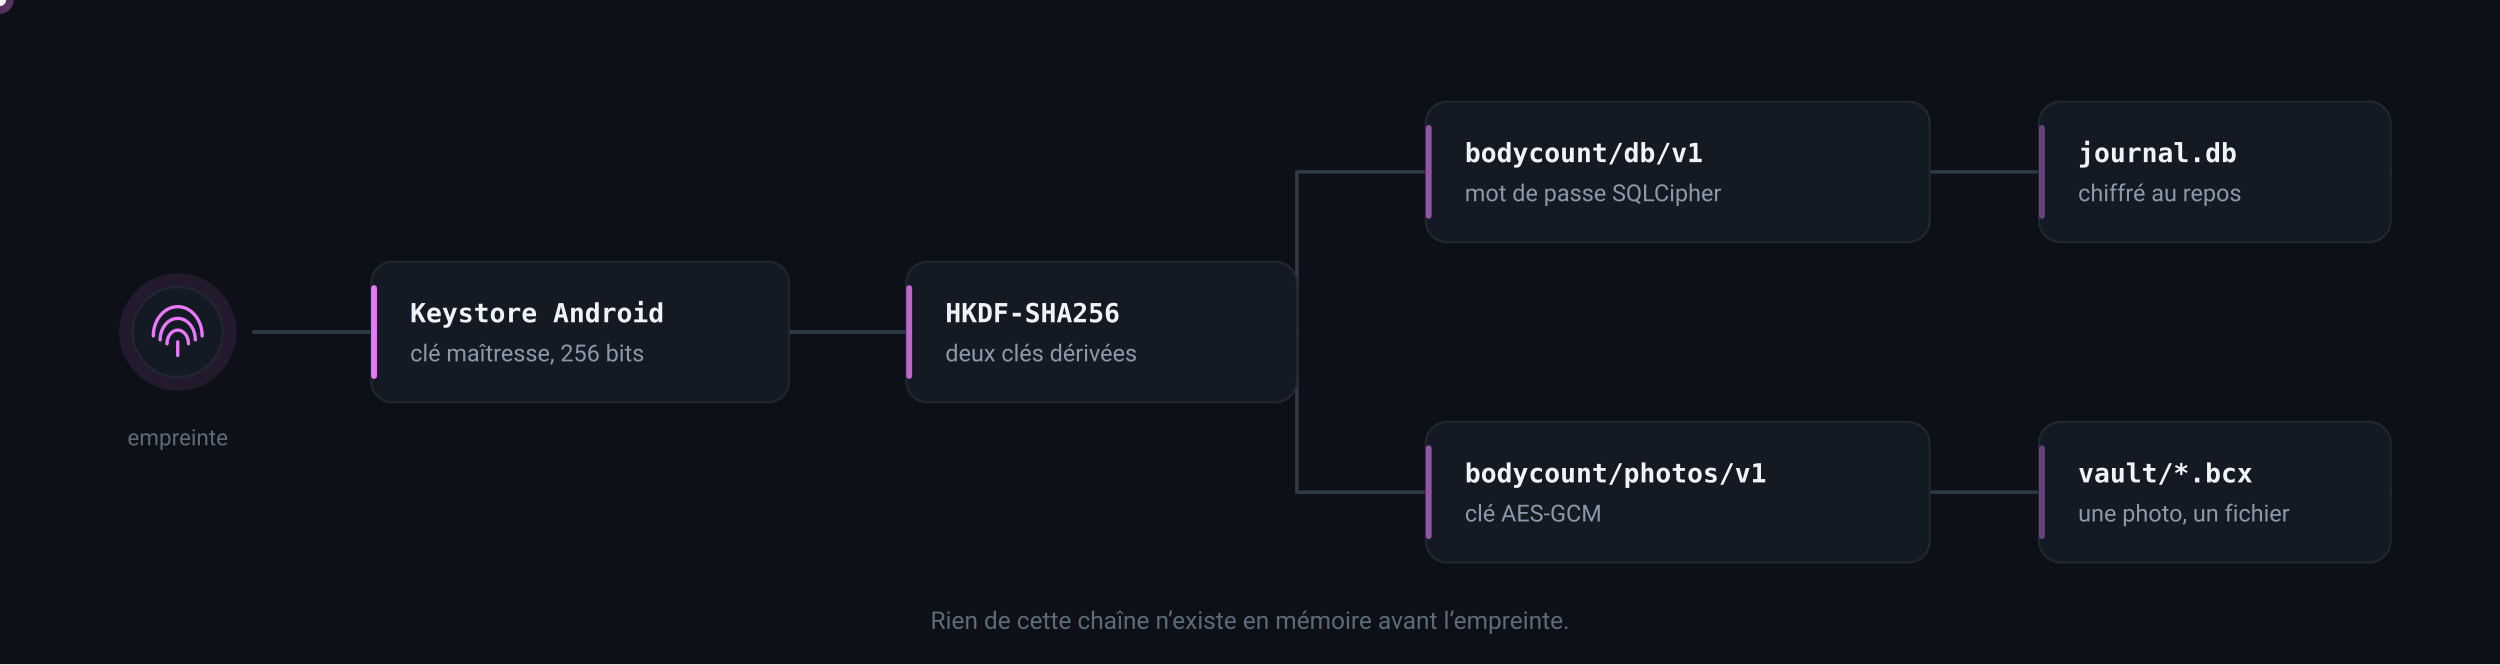
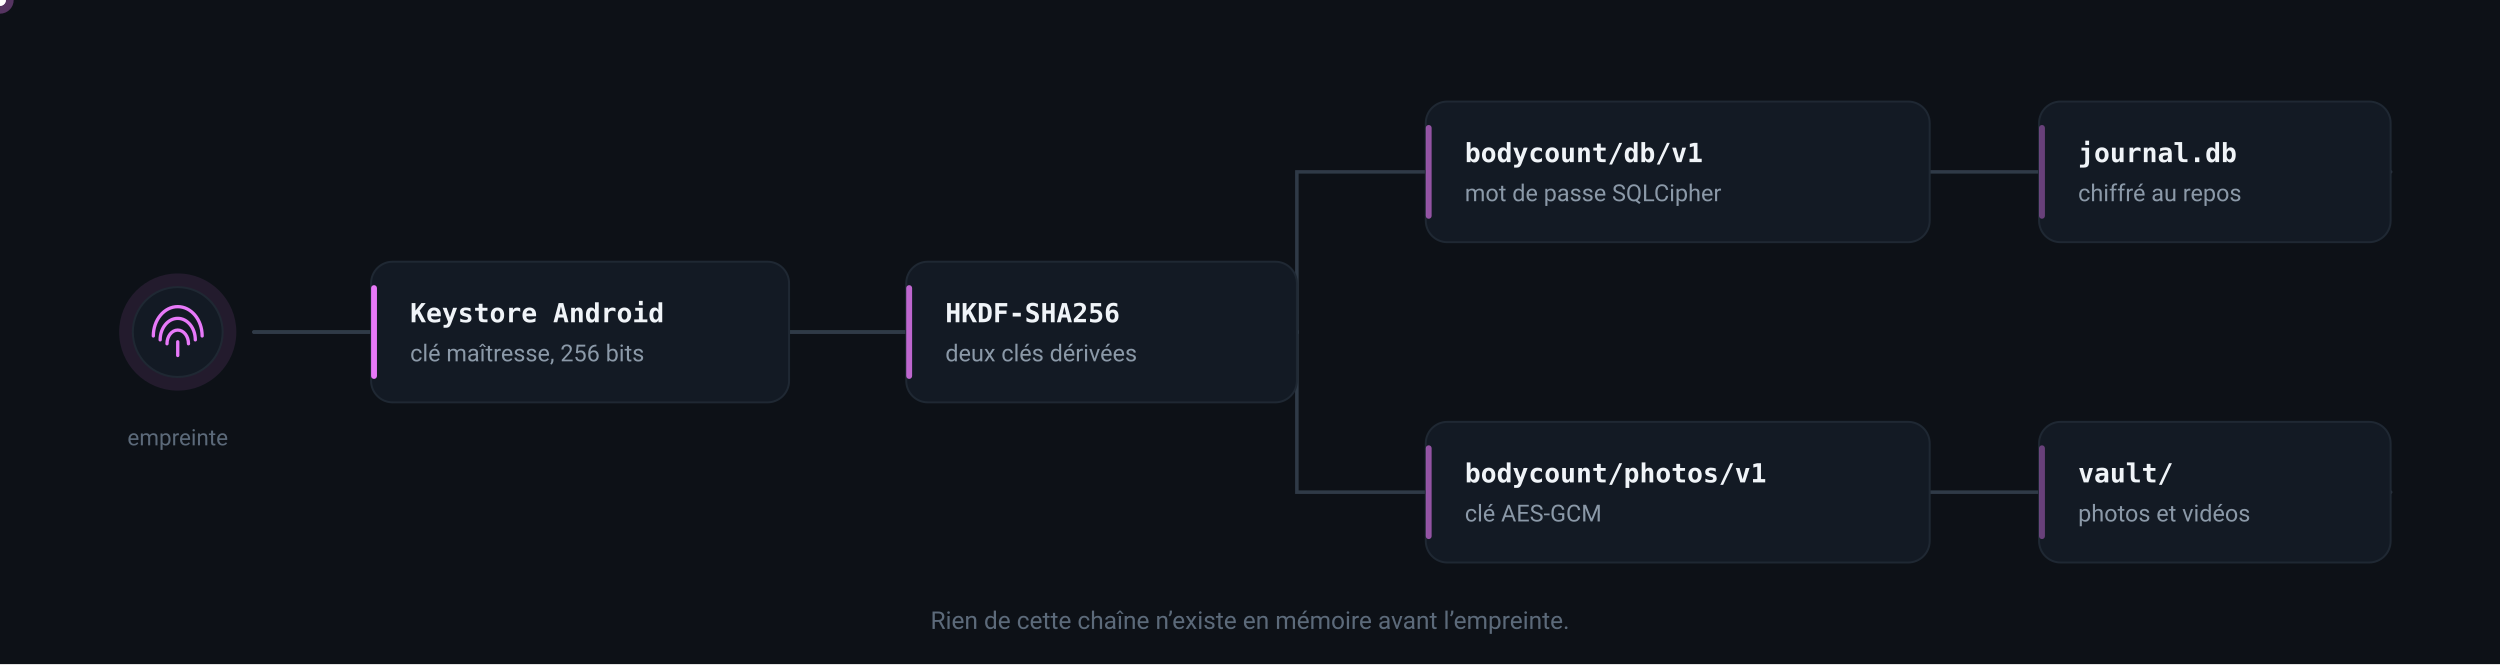
- <svg xmlns="http://www.w3.org/2000/svg" width="1280" height="340" viewBox="0 0 1280 340" role="img" aria-label="L'empreinte charge la clé maîtresse depuis le Keystore Android. HKDF-SHA256 en dérive deux clés : le mot de passe SQLCipher qui ouvre le journal chiffré, et la clé AES-GCM qui ouvre le coffre à photos.">
+ <svg xmlns="http://www.w3.org/2000/svg" width="1280" height="340" viewBox="0 0 1280 340" role="img" aria-label="L'empreinte charge la clé maîtresse depuis le Keystore Android. HKDF-SHA256 en dérive deux clés : le mot de passe SQLCipher qui ouvre le journal chiffré, et la clé AES-GCM qui ouvre le coffre des photos et des vidéos.">
  <rect width="1280" height="340" fill="#0D1117" />
  <path d="M 130 170 H 664 V 88 H 1224" stroke="#2F3A47" stroke-width="1.8" fill="none" stroke-linecap="round" />
  <path d="M 130 170 H 664 V 252 H 1224" stroke="#2F3A47" stroke-width="1.8" fill="none" stroke-linecap="round" />
  <g>
    <circle r="7" fill="#E879F9" opacity="0.18">
      <animateMotion dur="4.2s" begin="0s" repeatCount="indefinite" path="M 130 170 H 664 V 88 H 1224" calcMode="spline" keyTimes="0;1" keySplines="0.4 0 0.6 1" />
    </circle>
    <circle r="3" fill="#FFFFFF">
      <animateMotion dur="4.2s" begin="0s" repeatCount="indefinite" path="M 130 170 H 664 V 88 H 1224" calcMode="spline" keyTimes="0;1" keySplines="0.4 0 0.6 1" />
      <animate attributeName="opacity" dur="4.2s" begin="0s" repeatCount="indefinite" values="0;1;1;1;0" keyTimes="0;0.08;0.5;0.9;1" />
    </circle>
  </g>
  <g>
    <circle r="7" fill="#E879F9" opacity="0.18">
      <animateMotion dur="4.2s" begin="1.4s" repeatCount="indefinite" path="M 130 170 H 664 V 252 H 1224" calcMode="spline" keyTimes="0;1" keySplines="0.4 0 0.6 1" />
    </circle>
    <circle r="3" fill="#FFFFFF">
      <animateMotion dur="4.2s" begin="1.4s" repeatCount="indefinite" path="M 130 170 H 664 V 252 H 1224" calcMode="spline" keyTimes="0;1" keySplines="0.4 0 0.6 1" />
      <animate attributeName="opacity" dur="4.2s" begin="1.4s" repeatCount="indefinite" values="0;1;1;1;0" keyTimes="0;0.08;0.5;0.9;1" />
    </circle>
  </g>
  <g transform="translate(91 170)">
    <circle r="30" fill="#E879F9" opacity="0.10">
      <animate attributeName="r" dur="2.8s" repeatCount="indefinite" values="26;33;26" calcMode="spline" keyTimes="0;0.5;1" keySplines="0.4 0 0.6 1;0.4 0 0.6 1" />
      <animate attributeName="opacity" dur="2.8s" repeatCount="indefinite" values="0.16;0.04;0.16" />
    </circle>
    <circle r="23" fill="#131A24" stroke="#1F2833" stroke-width="1" />
    <g stroke="#E879F9" stroke-width="1.7" fill="none" stroke-linecap="round">
      <path d="M -9 4 a 9 11 0 0 1 18 0" />
      <path d="M -5.5 6 a 5.5 7 0 0 1 11 0" />
      <path d="M -12.5 2 a 12.5 15 0 0 1 25 0" />
      <path d="M 0 5 v 7" />
    </g>
  </g>
  <text x="91" y="228" text-anchor="middle" font-family="system-ui,-apple-system,Segoe UI,Roboto,Helvetica,Arial,sans-serif" font-size="11.5" fill="#5C6A7A">empreinte</text>
  <g>
    <rect x="190" y="134" width="214" height="72" rx="11" fill="#131A24" stroke="#1F2833" stroke-width="1" />
    <rect x="190" y="146" width="3" height="48" rx="1.5" fill="#E879F9" opacity="1" />
    <text x="210" y="165" font-family="ui-monospace,SFMono-Regular,SF Mono,Menlo,Consolas,monospace" font-size="13.5" font-weight="600" fill="#F0F4F8">Keystore Android</text>
    <text x="210" y="185" font-family="system-ui,-apple-system,Segoe UI,Roboto,Helvetica,Arial,sans-serif" font-size="12" fill="#8B99A8">clé maîtresse, 256 bits</text>
  </g>
  <g>
    <rect x="464" y="134" width="200" height="72" rx="11" fill="#131A24" stroke="#1F2833" stroke-width="1" />
    <rect x="464" y="146" width="3" height="48" rx="1.5" fill="#E879F9" opacity="0.8" />
    <text x="484" y="165" font-family="ui-monospace,SFMono-Regular,SF Mono,Menlo,Consolas,monospace" font-size="13.5" font-weight="600" fill="#F0F4F8">HKDF-SHA256</text>
    <text x="484" y="185" font-family="system-ui,-apple-system,Segoe UI,Roboto,Helvetica,Arial,sans-serif" font-size="12" fill="#8B99A8">deux clés dérivées</text>
  </g>
  <g>
    <rect x="730" y="52" width="258" height="72" rx="11" fill="#131A24" stroke="#1F2833" stroke-width="1" />
    <rect x="730" y="64" width="3" height="48" rx="1.5" fill="#E879F9" opacity="0.6" />
    <text x="750" y="83" font-family="ui-monospace,SFMono-Regular,SF Mono,Menlo,Consolas,monospace" font-size="13.5" font-weight="600" fill="#F0F4F8">bodycount/db/v1</text>
    <text x="750" y="103" font-family="system-ui,-apple-system,Segoe UI,Roboto,Helvetica,Arial,sans-serif" font-size="12" fill="#8B99A8">mot de passe SQLCipher</text>
  </g>
  <g>
    <rect x="730" y="216" width="258" height="72" rx="11" fill="#131A24" stroke="#1F2833" stroke-width="1" />
    <rect x="730" y="228" width="3" height="48" rx="1.5" fill="#E879F9" opacity="0.6" />
    <text x="750" y="247" font-family="ui-monospace,SFMono-Regular,SF Mono,Menlo,Consolas,monospace" font-size="13.5" font-weight="600" fill="#F0F4F8">bodycount/photos/v1</text>
    <text x="750" y="267" font-family="system-ui,-apple-system,Segoe UI,Roboto,Helvetica,Arial,sans-serif" font-size="12" fill="#8B99A8">clé AES-GCM</text>
  </g>
  <g>
    <rect x="1044" y="52" width="180" height="72" rx="11" fill="#131A24" stroke="#1F2833" stroke-width="1" />
    <rect x="1044" y="64" width="3" height="48" rx="1.5" fill="#E879F9" opacity="0.4" />
    <text x="1064" y="83" font-family="ui-monospace,SFMono-Regular,SF Mono,Menlo,Consolas,monospace" font-size="13.5" font-weight="600" fill="#F0F4F8">journal.db</text>
    <text x="1064" y="103" font-family="system-ui,-apple-system,Segoe UI,Roboto,Helvetica,Arial,sans-serif" font-size="12" fill="#8B99A8">chiffré au repos</text>
  </g>
  <g>
    <rect x="1044" y="216" width="180" height="72" rx="11" fill="#131A24" stroke="#1F2833" stroke-width="1" />
    <rect x="1044" y="228" width="3" height="48" rx="1.5" fill="#E879F9" opacity="0.4" />
-     <text x="1064" y="247" font-family="ui-monospace,SFMono-Regular,SF Mono,Menlo,Consolas,monospace" font-size="13.5" font-weight="600" fill="#F0F4F8">vault/*.bcx</text>
-     <text x="1064" y="267" font-family="system-ui,-apple-system,Segoe UI,Roboto,Helvetica,Arial,sans-serif" font-size="12" fill="#8B99A8">une photo, un fichier</text>
+     <text x="1064" y="247" font-family="ui-monospace,SFMono-Regular,SF Mono,Menlo,Consolas,monospace" font-size="13.5" font-weight="600" fill="#F0F4F8">vault/</text>
+     <text x="1064" y="267" font-family="system-ui,-apple-system,Segoe UI,Roboto,Helvetica,Arial,sans-serif" font-size="12" fill="#8B99A8">photos et vidéos</text>
  </g>
  <text x="640" y="322" text-anchor="middle" font-family="system-ui,-apple-system,Segoe UI,Roboto,Helvetica,Arial,sans-serif" font-size="12.5" fill="#5C6A7A">Rien de cette chaîne n’existe en mémoire avant l’empreinte.</text>
</svg>
